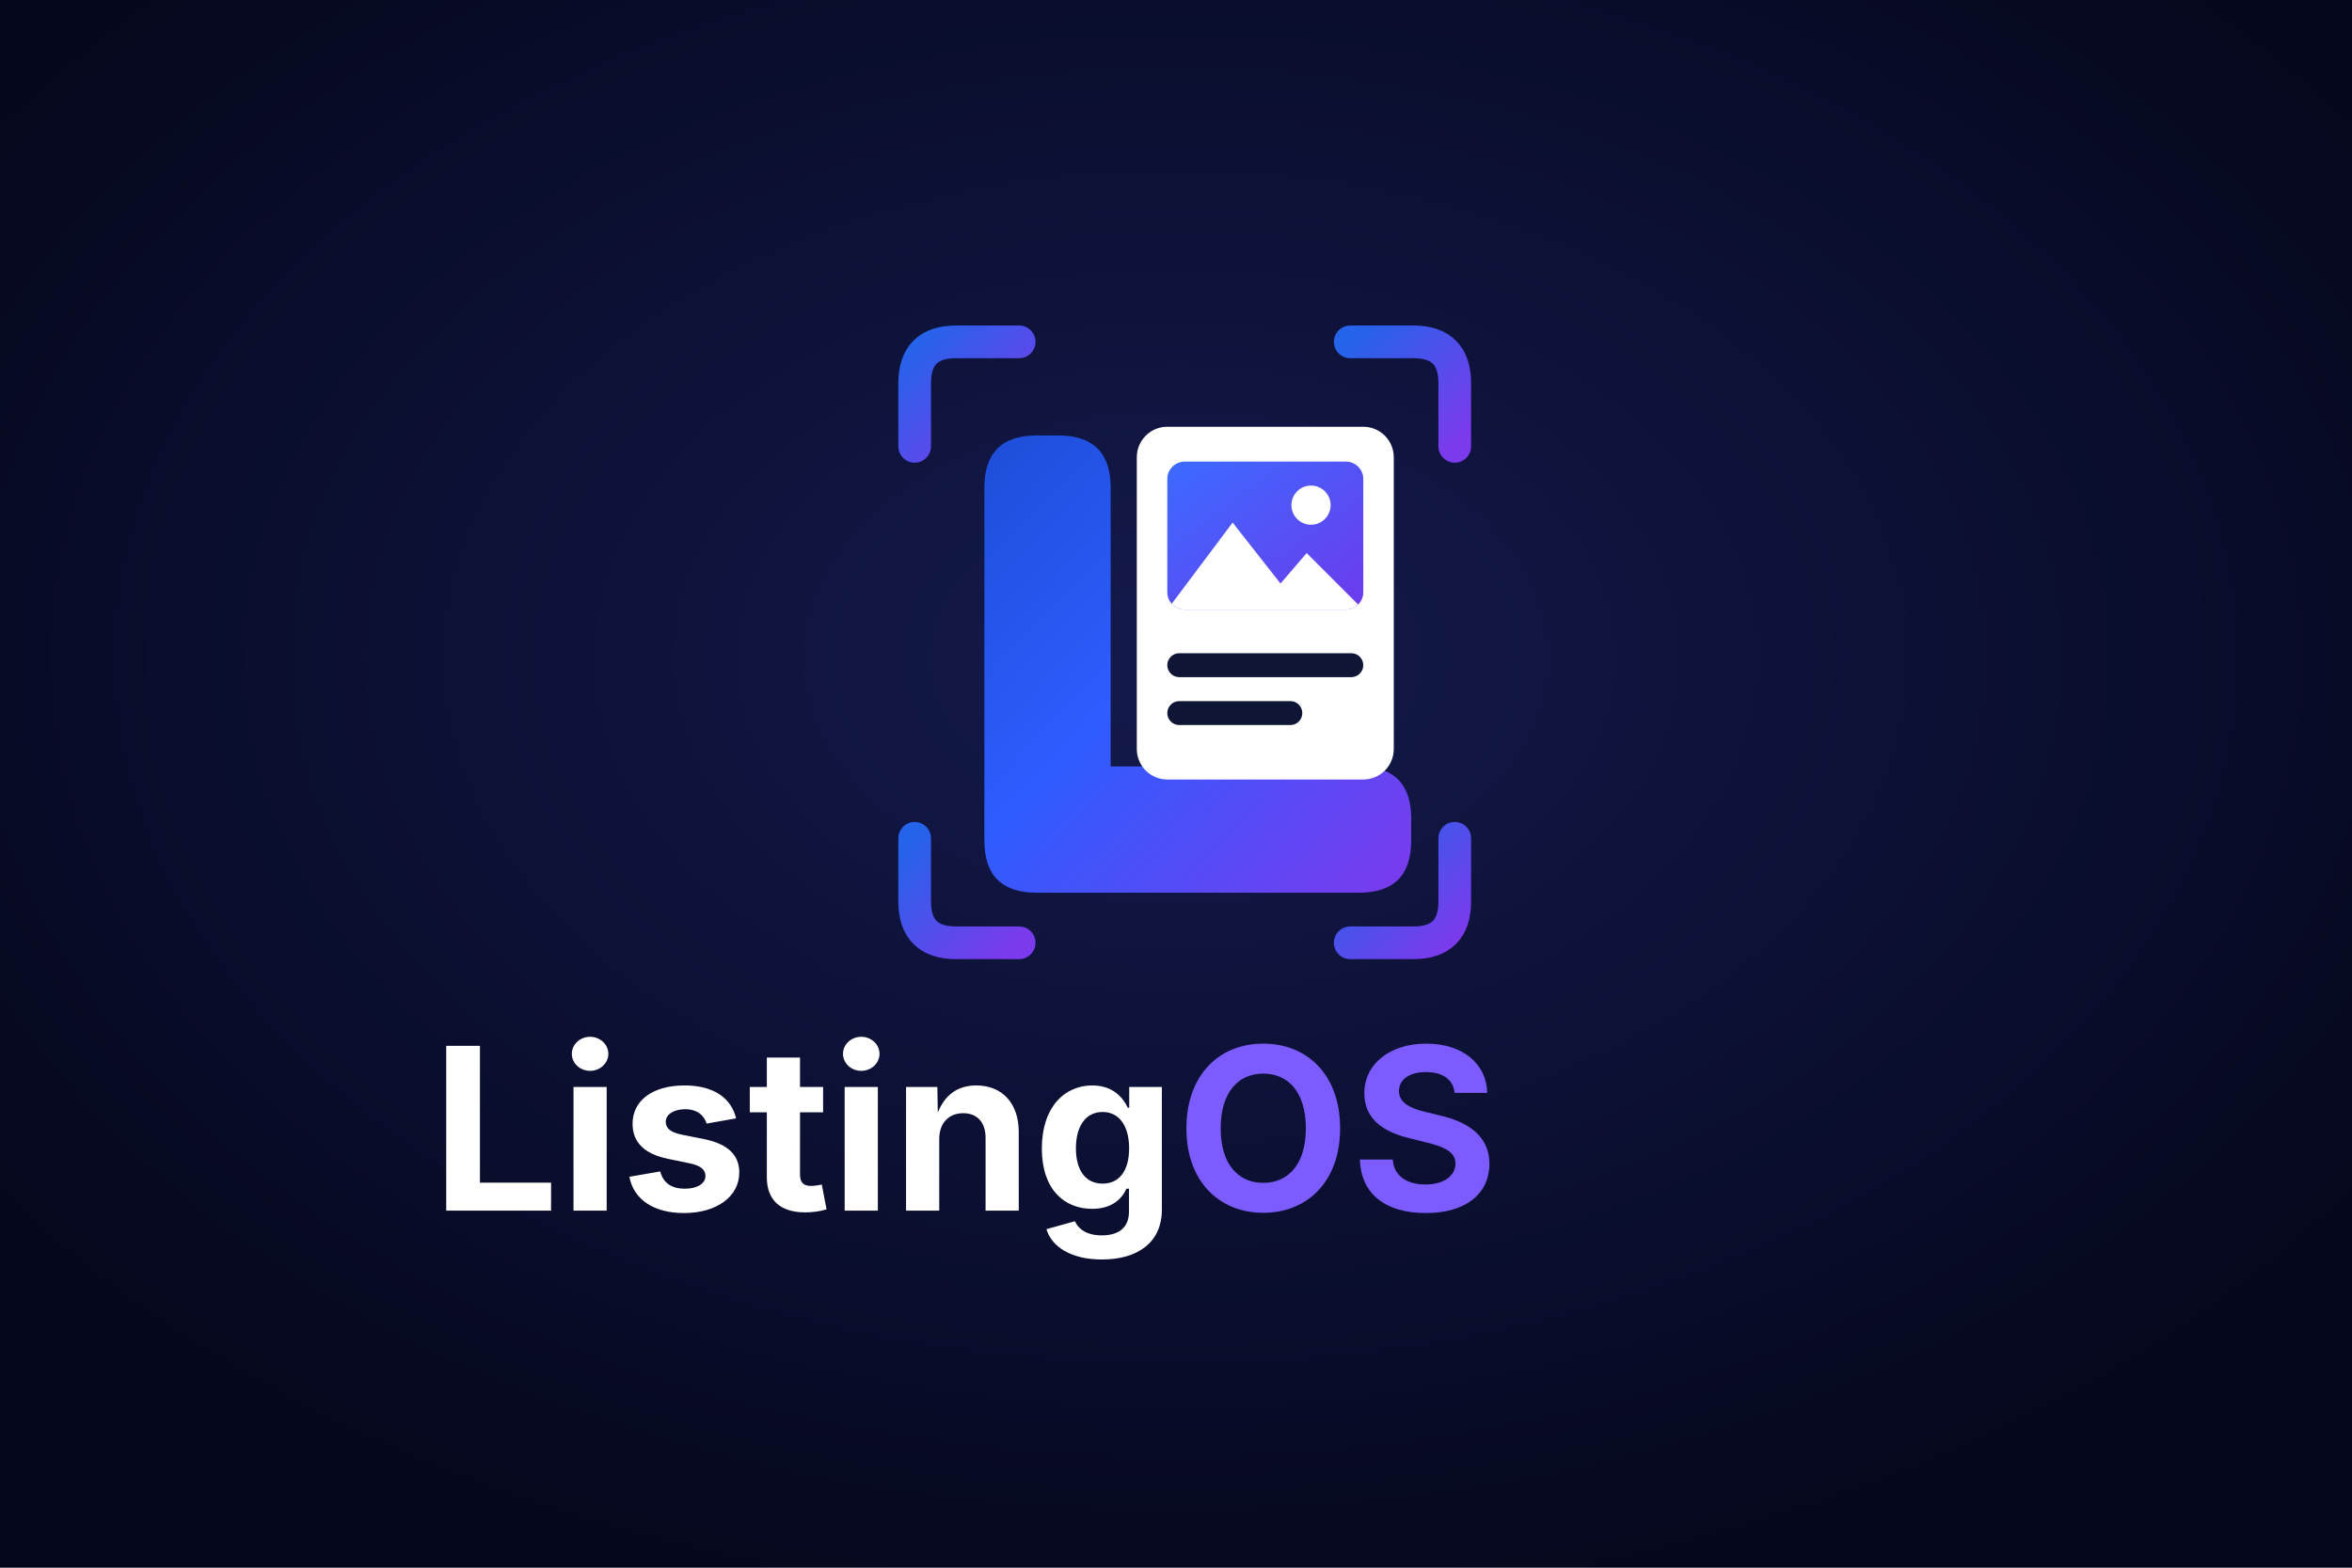
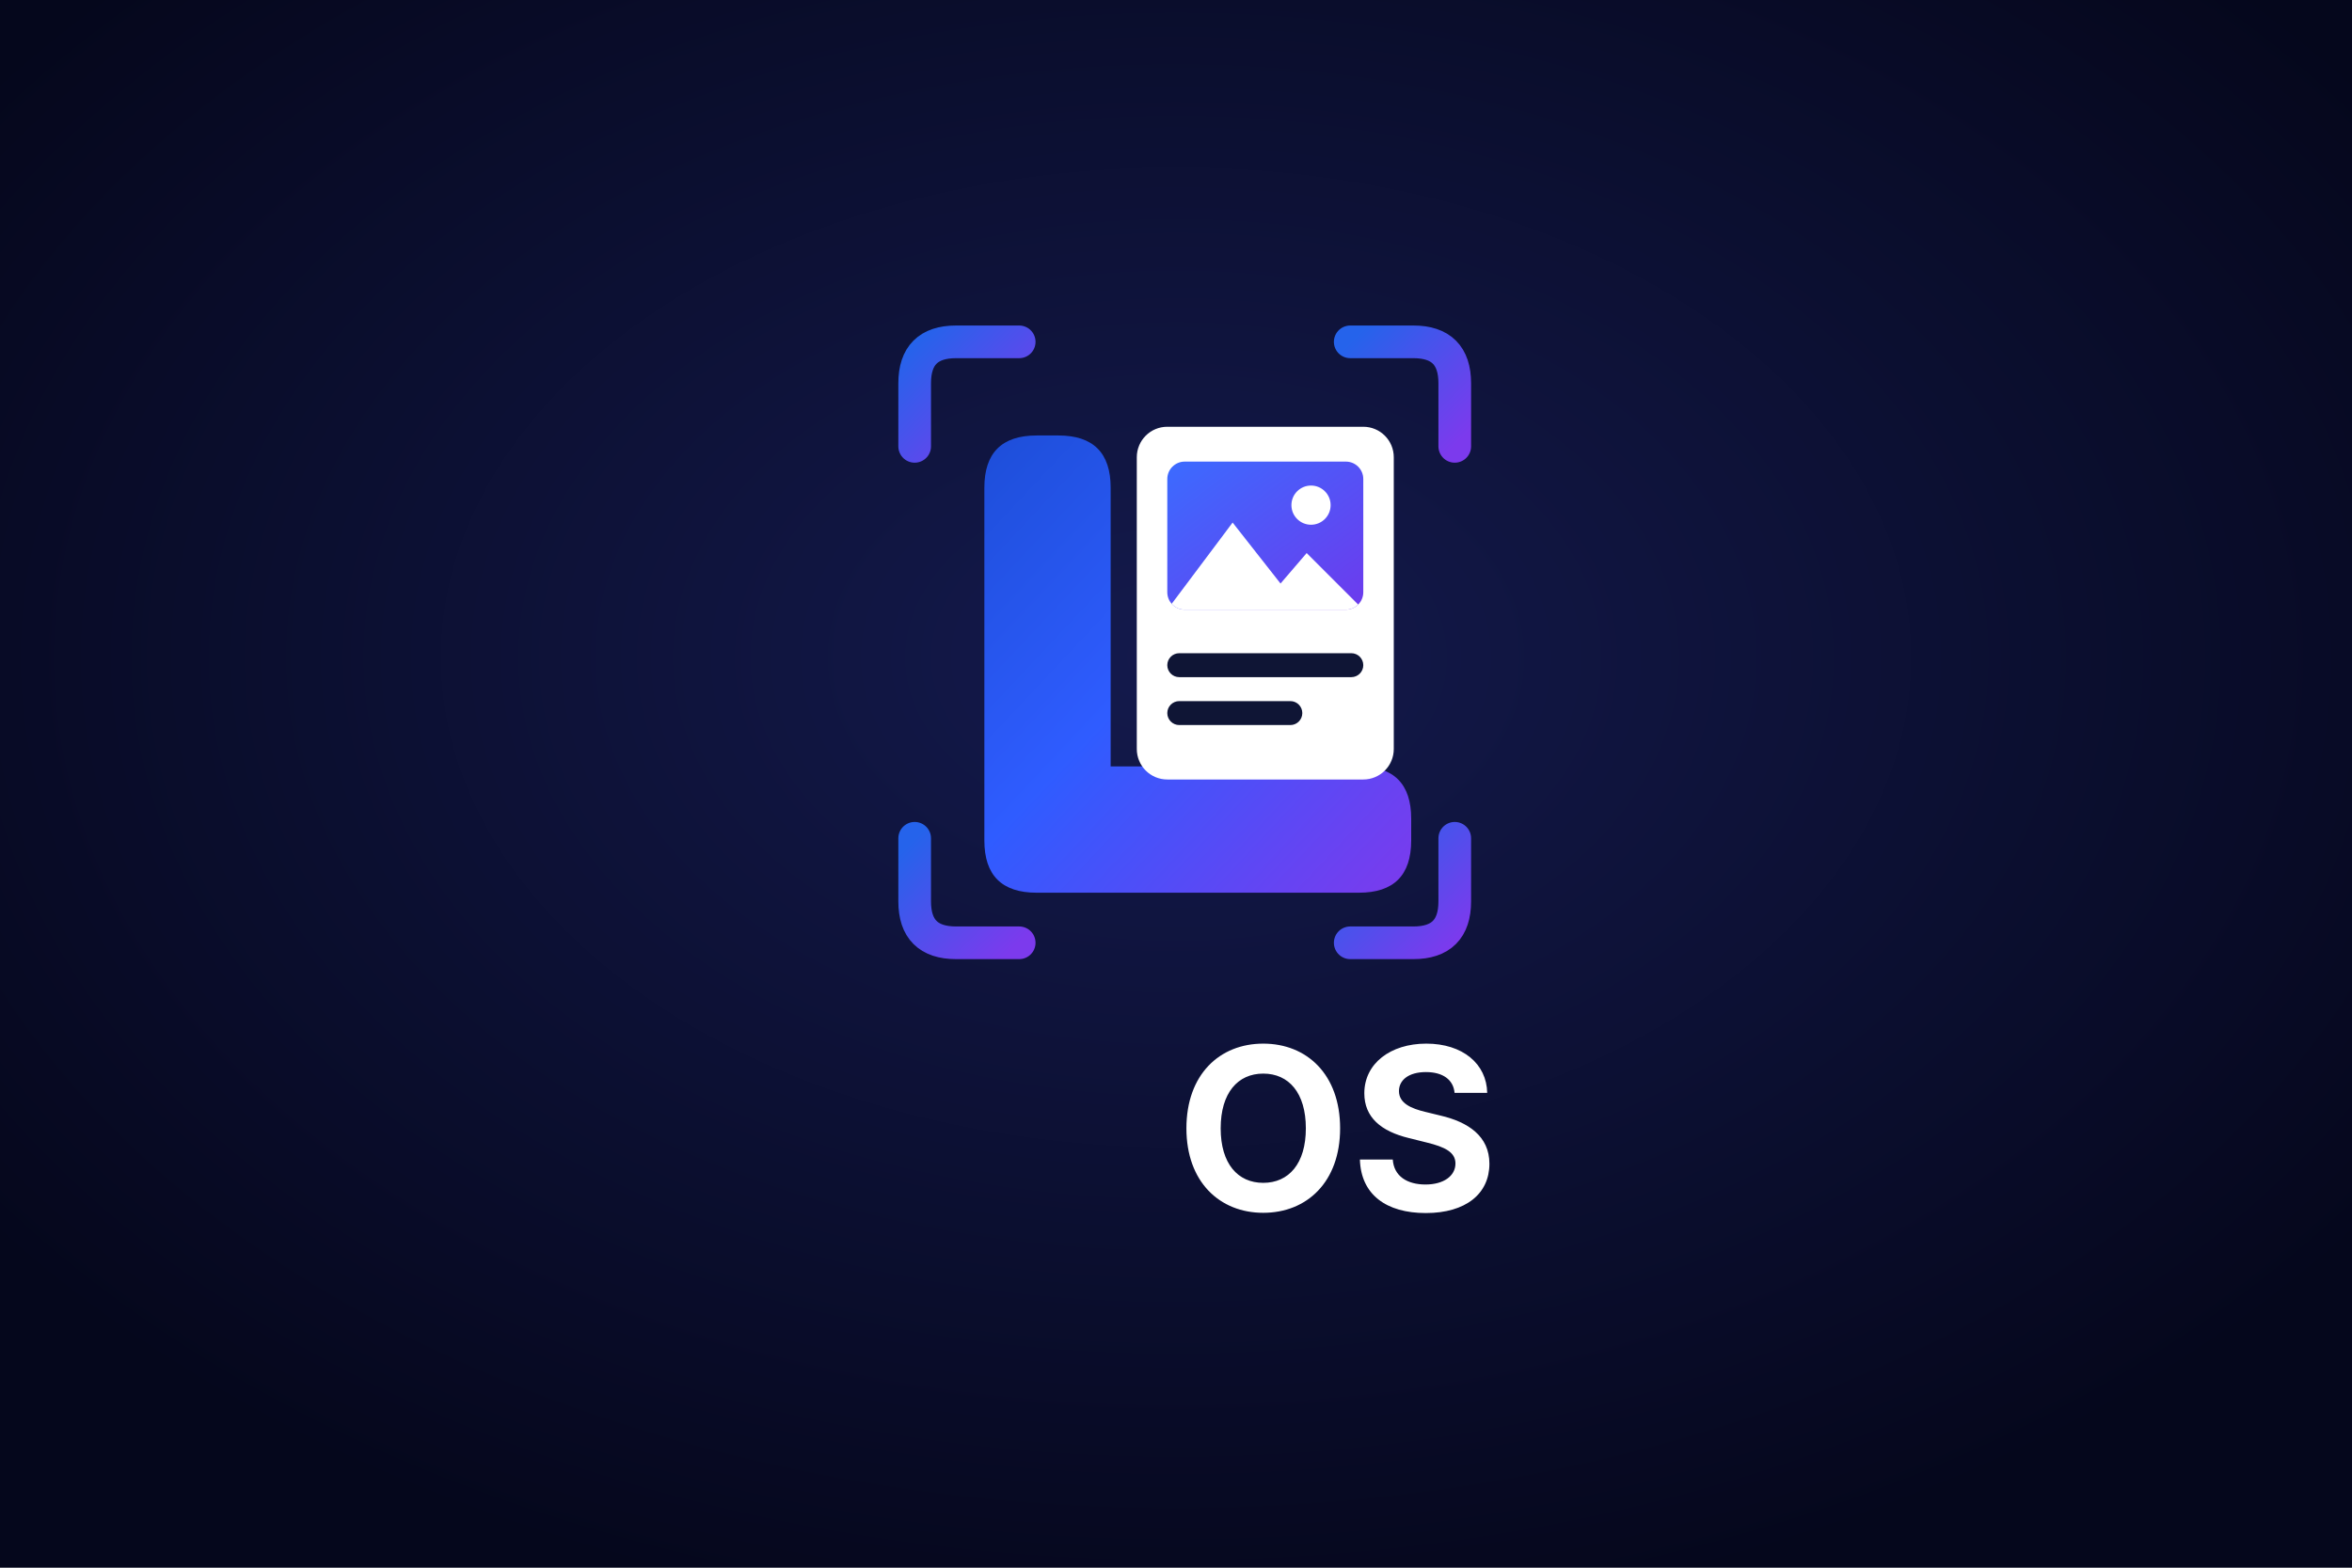
<svg xmlns="http://www.w3.org/2000/svg" viewBox="0 0 1080 720" width="1080" height="720">
  <defs>
    <linearGradient id="brandGradient" x1="0" y1="0" x2="1" y2="1">
      <stop offset="0%" stop-color="#1d4ed8" />
      <stop offset="45%" stop-color="#2f5cff" />
      <stop offset="100%" stop-color="#7c3aed" />
    </linearGradient>
    <linearGradient id="bracketGradient" x1="0" y1="0" x2="1" y2="1">
      <stop offset="0%" stop-color="#2563eb" />
      <stop offset="100%" stop-color="#7c3aed" />
    </linearGradient>
    <linearGradient id="thumbGradient" x1="0" y1="0" x2="1" y2="1">
      <stop offset="0%" stop-color="#3b6bff" />
      <stop offset="100%" stop-color="#6d3aed" />
    </linearGradient>
    <radialGradient id="bgGlow" cx="0.5" cy="0.42" r="0.62">
      <stop offset="0%" stop-color="#141a4d" />
      <stop offset="100%" stop-color="#05071c" />
    </radialGradient>
    <clipPath id="thumbClip">
      <rect x="536" y="212" width="90" height="68" rx="8" />
    </clipPath>
  </defs>
  <g id="background" data-layer="background" data-role="backdrop">
    <rect x="0" y="0" width="1080" height="720" fill="url(#bgGlow)" />
  </g>
  <g id="brackets" data-layer="brackets" data-role="scan-frame" fill="none" stroke="url(#bracketGradient)" stroke-width="15" stroke-linecap="round" stroke-linejoin="round">
    <path id="bracket-tl" data-corner="top-left" d="M 420 205 L 420 176 Q 420 157 439 157 L 468 157" />
    <path id="bracket-tr" data-corner="top-right" d="M 620 157 L 649 157 Q 668 157 668 176 L 668 205" />
    <path id="bracket-bl" data-corner="bottom-left" d="M 420 385 L 420 414 Q 420 433 439 433 L 468 433" />
    <path id="bracket-br" data-corner="bottom-right" d="M 620 433 L 649 433 Q 668 433 668 414 L 668 385" />
  </g>
  <g id="l-mark" data-layer="l-mark" data-role="letterform">
    <path id="l-shape" fill="url(#brandGradient)" d="M 452 224 Q 452 200 476 200 L 486 200 Q 510 200 510 224 L 510 352 L 624 352 Q 648 352 648 376 L 648 386 Q 648 410 624 410 L 476 410 Q 452 410 452 386 Z" />
  </g>
  <g id="card" data-layer="card" data-role="listing-card">
    <rect id="card-body" x="522" y="196" width="118" height="162" rx="14" fill="#ffffff" />
    <g id="card-thumb" data-part="thumbnail">
      <rect x="536" y="212" width="90" height="68" rx="8" fill="url(#thumbGradient)" />
      <g clip-path="url(#thumbClip)">
        <path id="thumb-mountain" fill="#ffffff" d="M 536 280 L 566 240 L 588 268 L 600 254 L 626 280 Z" />
      </g>
      <circle id="thumb-sun" cx="602" cy="232" r="9" fill="#ffffff" />
    </g>
    <g id="card-lines" data-part="text-lines" fill="#0f1535">
      <rect id="card-line-1" x="536" y="300" width="90" height="11" rx="5.5" />
      <rect id="card-line-2" x="536" y="322" width="62" height="11" rx="5.5" />
    </g>
  </g>
-   <g id="wordmark" data-layer="wordmark" data-role="text" data-text="ListingOS" data-accent-text="OS" data-accent-split="7" data-primary-fill="#ffffff" data-accent-fill="#7c5cff" data-font-family="Poppins, Montserrat, Inter, sans-serif" data-font-size="104" data-font-weight="700" data-center-x="540" data-baseline-y="556" font-family="Poppins, Montserrat, Inter, 'Helvetica Neue', Arial, sans-serif" font-size="104" font-weight="700">
-     <text id="wordmark-primary" x="540" y="556" text-anchor="end" fill="#ffffff">Listing</text>
-     <text id="wordmark-accent" x="540" y="556" text-anchor="start" fill="#7c5cff">OS</text>
+   <g id="wordmark" data-layer="wordmark" data-role="text" data-text="OS" data-accent-text="" data-accent-split="0" data-primary-fill="#ffffff" data-accent-fill="#7c5cff" data-font-family="Poppins, Montserrat, Inter, sans-serif" data-font-size="104" data-font-weight="700" data-center-x="540" data-baseline-y="556" font-family="Poppins, Montserrat, Inter, 'Helvetica Neue', Arial, sans-serif" font-size="104" font-weight="700">
+     <text id="wordmark-primary" x="540" y="556" text-anchor="start" fill="#ffffff">OS</text>
  </g>
</svg>
